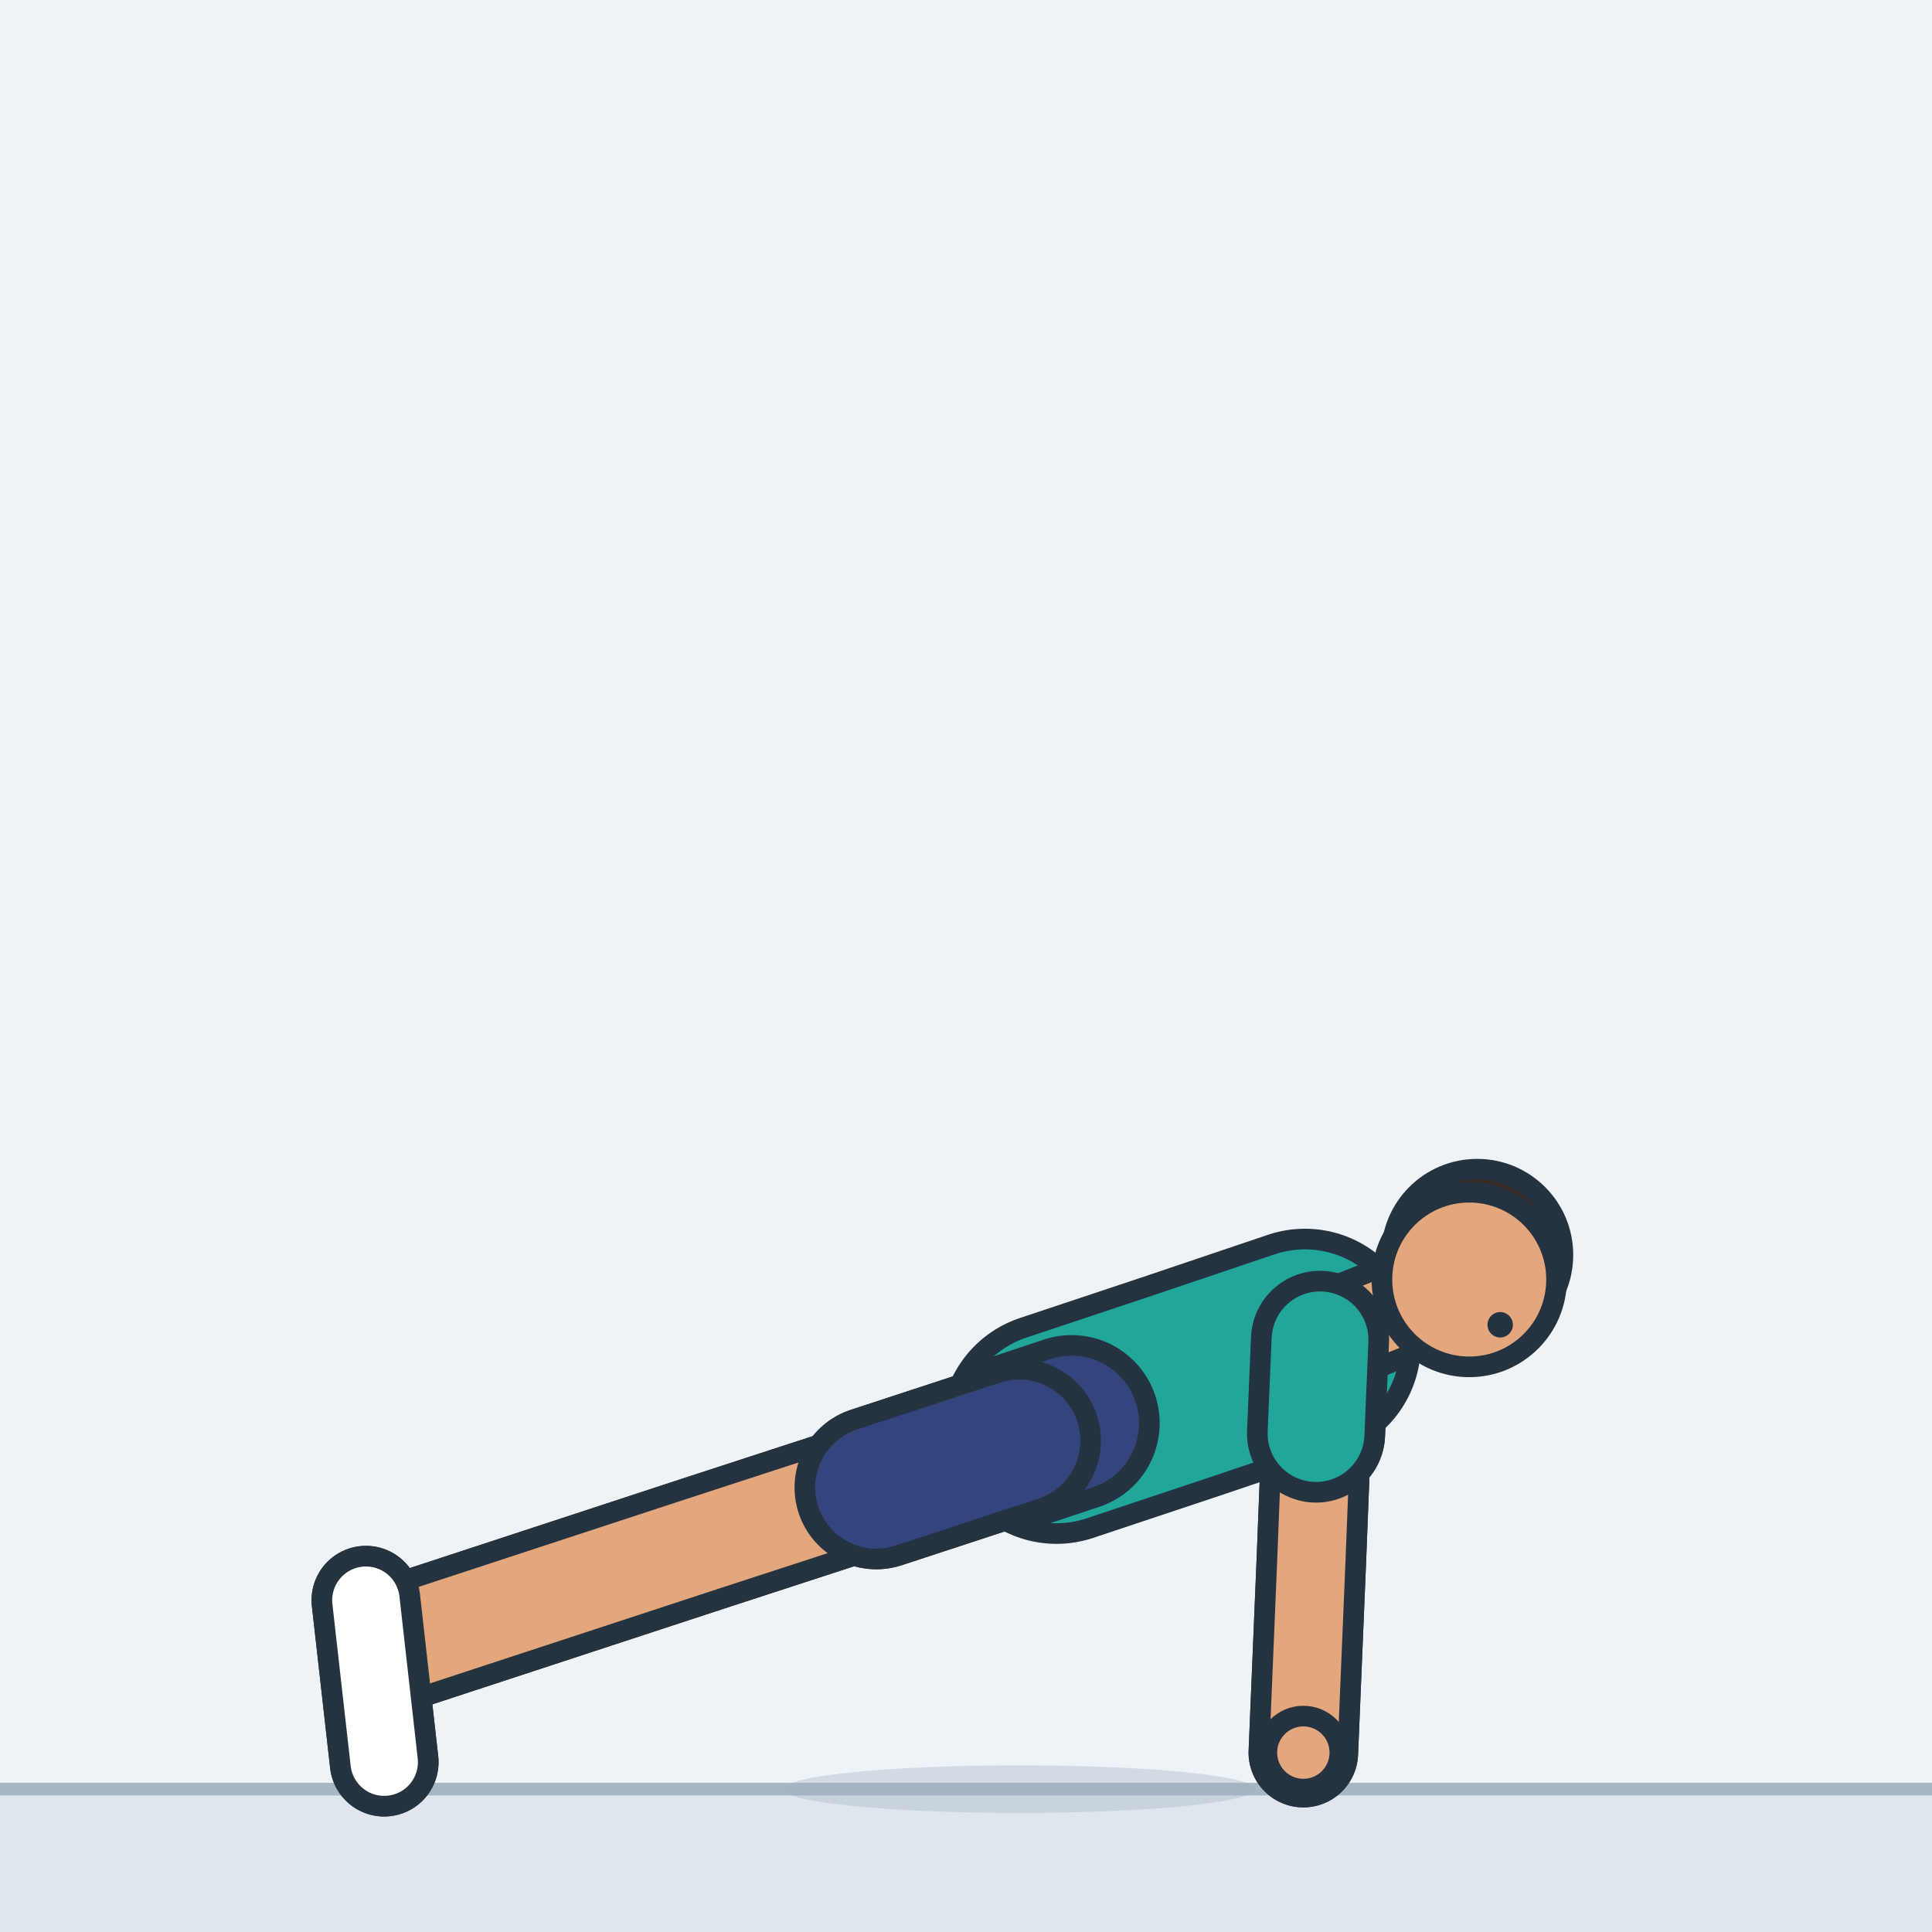
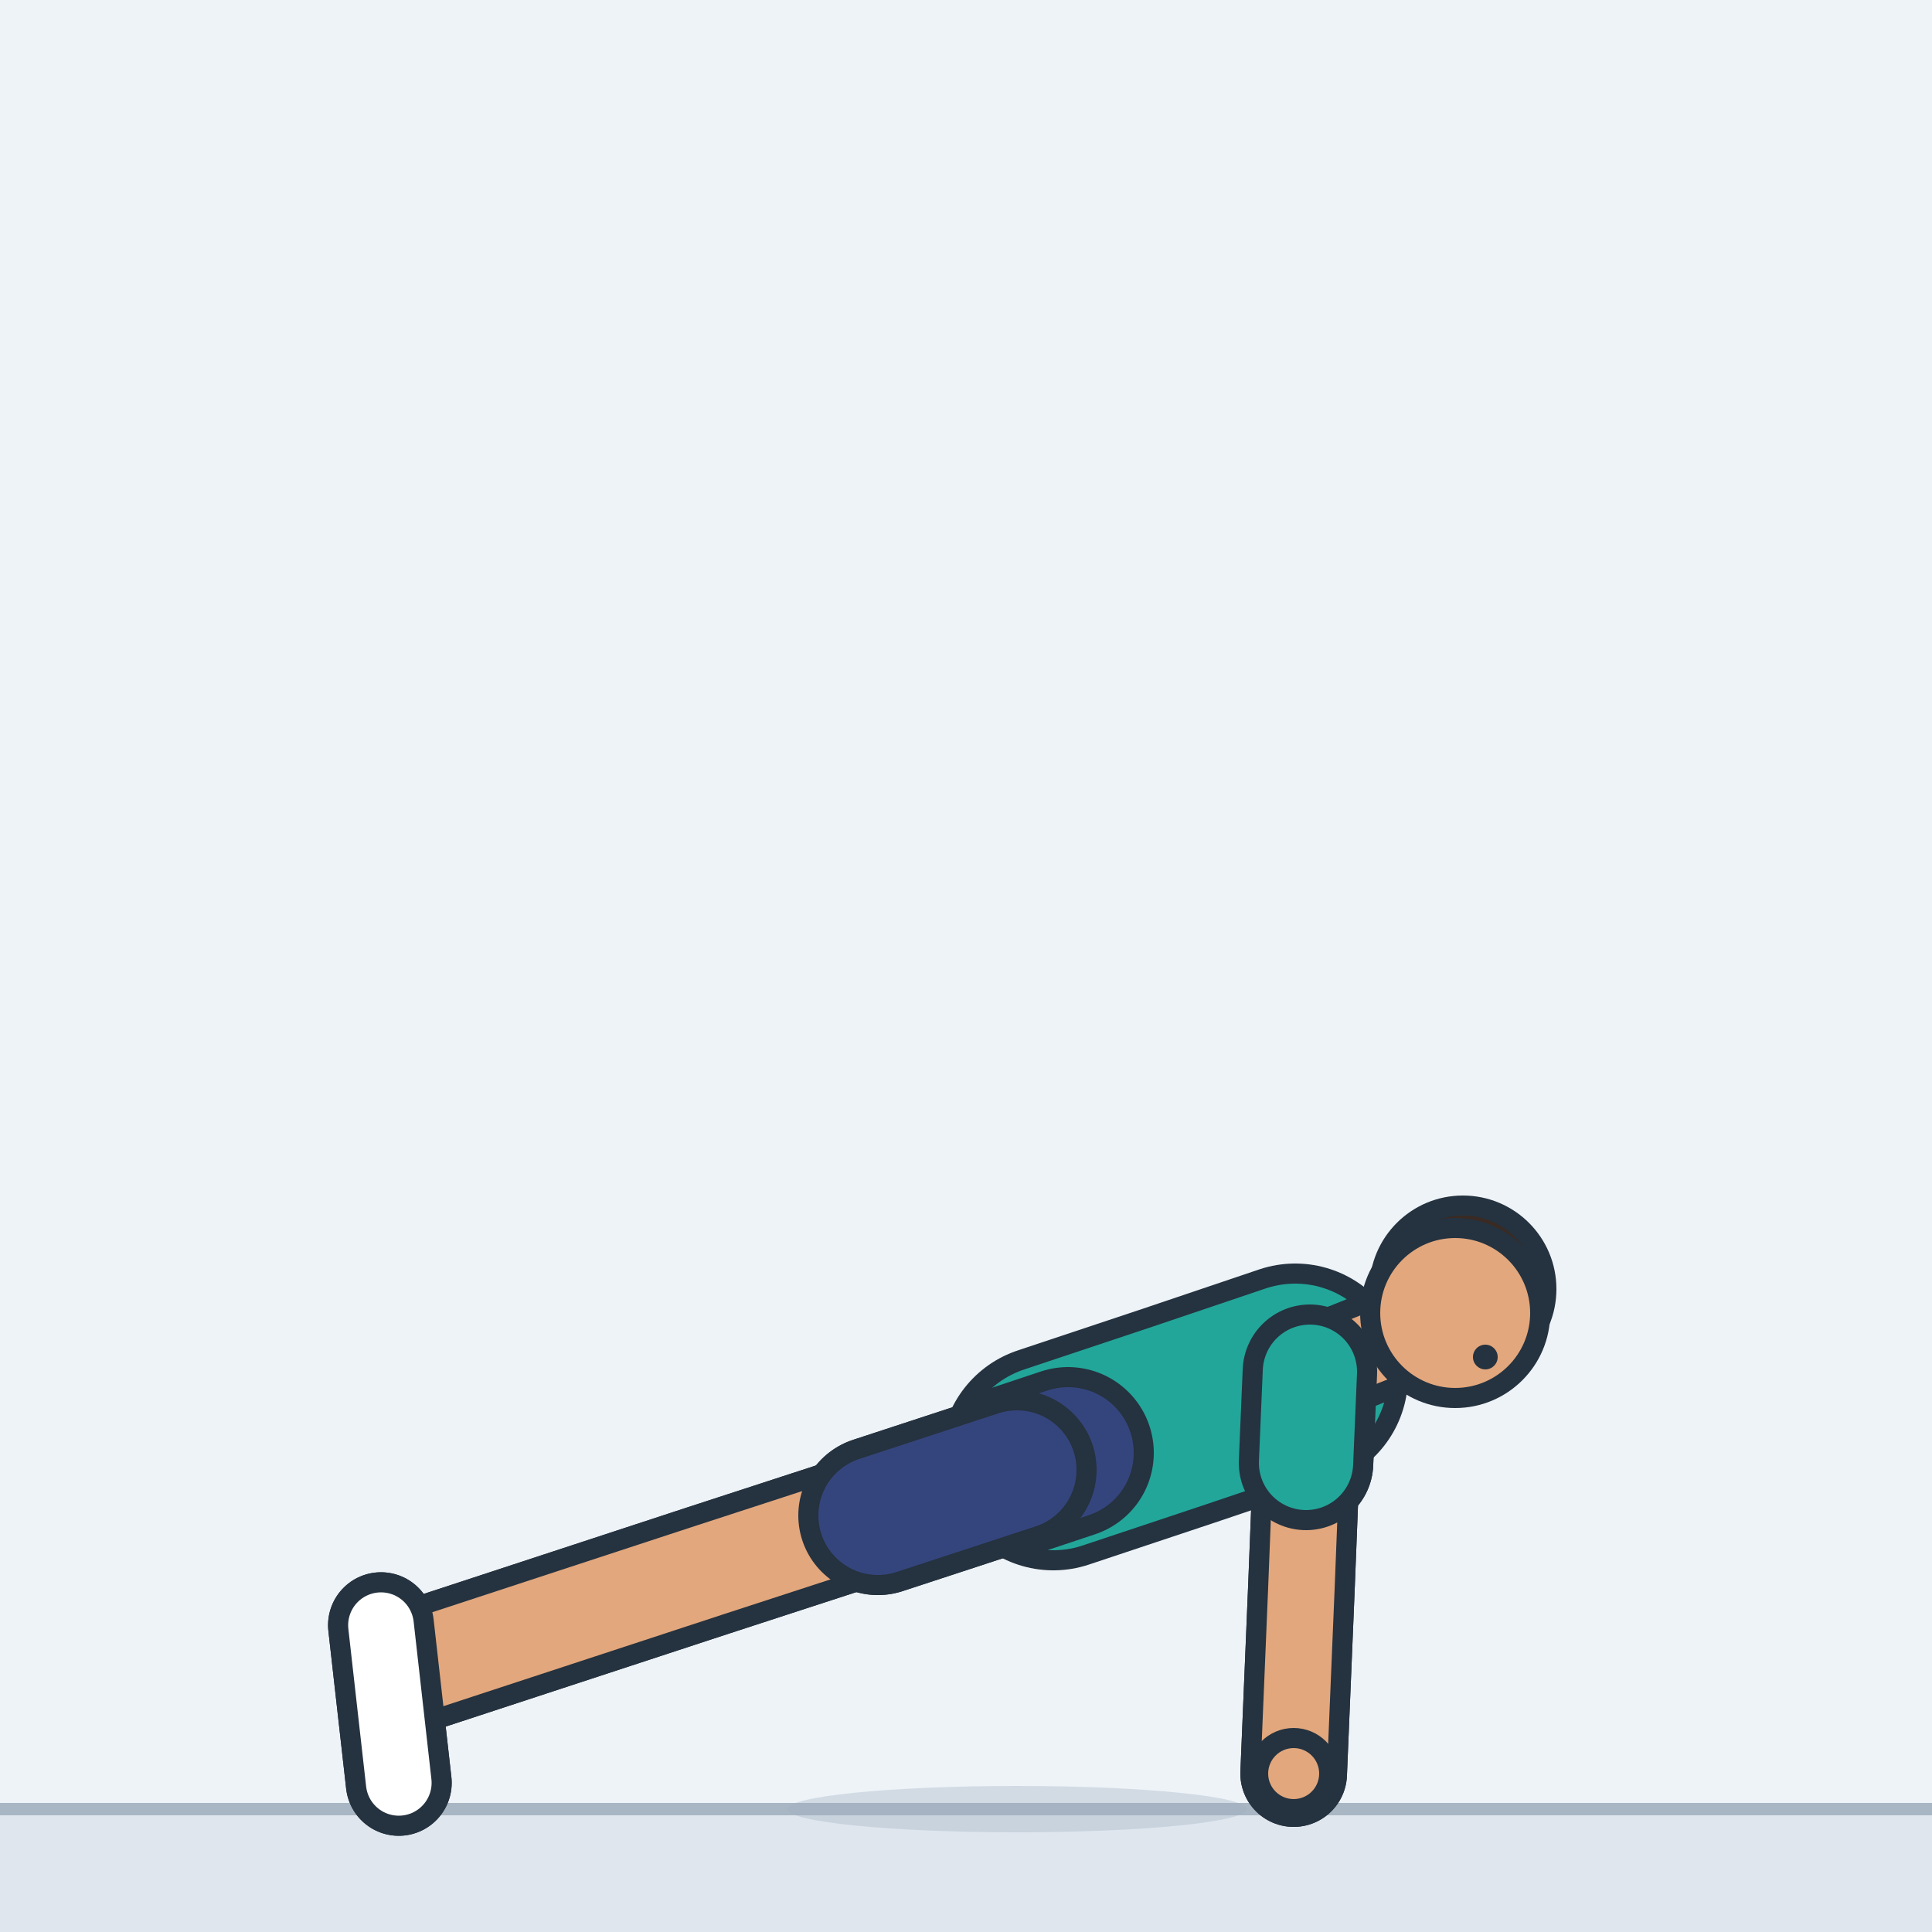
- <svg xmlns="http://www.w3.org/2000/svg" width="260" height="260" viewBox="-129.2 -225.4 243.4 243.4" role="img" aria-label="Burpee">
+ <svg xmlns="http://www.w3.org/2000/svg" width="260" height="260" viewBox="-132.4 -234.1 250 250" role="img" aria-label="Burpee">
  <style>polyline{fill:none;stroke-linecap:round;stroke-linejoin:round}</style>
-   <rect x="-129.2" y="-225.4" width="243.4" height="243.4" fill="#eef3f8" />
-   <rect x="-129.2" y="0" width="243.4" height="18" fill="#dfe6ee" />
-   <line x1="-129.2" y1="0" x2="114.3" y2="0" stroke="#a9b6c3" stroke-width="1.6" />
+   <rect x="-132.4" y="-234.1" width="250" height="250" fill="#eef3f8" />
  <g>
+     <rect x="-132.4" y="0" width="250" height="15.9" fill="#dfe6ee" />
+     <line x1="-132.4" y1="0" x2="117.6" y2="0" stroke="#a9b6c3" stroke-width="1.6" />
    <ellipse cx="-0.8" cy="0" rx="29.7" ry="3" fill="#9fb0c0" opacity="0.35" />
    <defs>
      <polyline id="sarmL" points="37.1,-56.6 36,-28.6 35,-4.6" />
      <polyline id="ssleeveL" points="37.1,-56.6 36.6,-44.8" />
      <circle id="shandL" r="4.6" cx="35" cy="-4.6" />
      <polyline id="slegL" points="-0.8,-43.9 -40.7,-30.9 -79.7,-18.1" />
      <polyline id="sshortsL" points="-0.8,-43.9 -18.8,-38" />
      <polyline id="sfootL" points="-83.1,-23.8 -80.8,-3.4" />
      <polyline id="storso" points="3.9,-45.5 20.1,-50.9 35.2,-56" />
      <polyline id="spelvis" points="-0.8,-43.9 5.8,-46.1 -0.8,-43.9" />
      <polyline id="sneck" points="39,-57.2 48.3,-60.9" />
      <circle id="shair" r="10.8" cx="56.9" cy="-67.3" />
      <circle id="shead" r="11" cx="55.9" cy="-64.2" />
      <circle id="seyeR" r="1.6" cx="59.8" cy="-58.5" />
      <polyline id="slegR" points="-0.8,-43.9 -40.7,-30.9 -79.7,-18.1" />
      <polyline id="sshortsR" points="-0.8,-43.9 -18.8,-38" />
      <polyline id="sfootR" points="-83.1,-23.8 -80.8,-3.4" />
      <polyline id="sarmR" points="37.1,-56.6 36,-28.6 35,-4.6" />
      <polyline id="ssleeveR" points="37.1,-56.6 36.6,-44.8" />
      <circle id="shandR" r="4.6" cx="35" cy="-4.6" />
    </defs>
    <use href="#sarmL" stroke="#25323f" stroke-width="13.8" />
    <use href="#sarmL" stroke="#c98d63" stroke-width="8.6" />
    <use href="#ssleeveL" stroke="#25323f" stroke-width="17.4" />
    <use href="#ssleeveL" stroke="#188278" stroke-width="12.2" />
    <use href="#shandL" fill="#c98d63" stroke="#25323f" stroke-width="2.6" />
    <use href="#slegL" stroke="#25323f" stroke-width="17.2" />
    <use href="#slegL" stroke="#c98d63" stroke-width="12" />
    <use href="#sshortsL" stroke="#25323f" stroke-width="20.6" />
    <use href="#sshortsL" stroke="#28365f" stroke-width="15.4" />
    <use href="#sfootL" stroke="#25323f" stroke-width="13.7" />
    <use href="#sfootL" stroke="#d5dde6" stroke-width="8.5" />
    <use href="#storso" stroke="#25323f" stroke-width="29.2" />
    <use href="#storso" stroke="#22a699" stroke-width="24" />
    <use href="#spelvis" stroke="#25323f" stroke-width="22.2" />
    <use href="#spelvis" stroke="#34457d" stroke-width="17" />
    <use href="#sneck" stroke="#25323f" stroke-width="14.2" />
    <use href="#sneck" stroke="#e2a77d" stroke-width="9" />
    <use href="#shair" fill="#3a2a22" stroke="#25323f" stroke-width="2.6" />
    <use href="#shead" fill="#e2a77d" stroke="#25323f" stroke-width="2.6" />
    <use href="#seyeR" fill="#25323f" />
    <use href="#slegR" stroke="#25323f" stroke-width="17.2" />
    <use href="#slegR" stroke="#e2a77d" stroke-width="12" />
    <use href="#sshortsR" stroke="#25323f" stroke-width="20.6" />
    <use href="#sshortsR" stroke="#34457d" stroke-width="15.4" />
    <use href="#sfootR" stroke="#25323f" stroke-width="13.7" />
    <use href="#sfootR" stroke="#ffffff" stroke-width="8.5" />
    <use href="#sarmR" stroke="#25323f" stroke-width="13.8" />
    <use href="#sarmR" stroke="#e2a77d" stroke-width="8.6" />
    <use href="#ssleeveR" stroke="#25323f" stroke-width="17.4" />
    <use href="#ssleeveR" stroke="#22a699" stroke-width="12.2" />
    <use href="#shandR" fill="#e2a77d" stroke="#25323f" stroke-width="2.6" />
  </g>
</svg>
